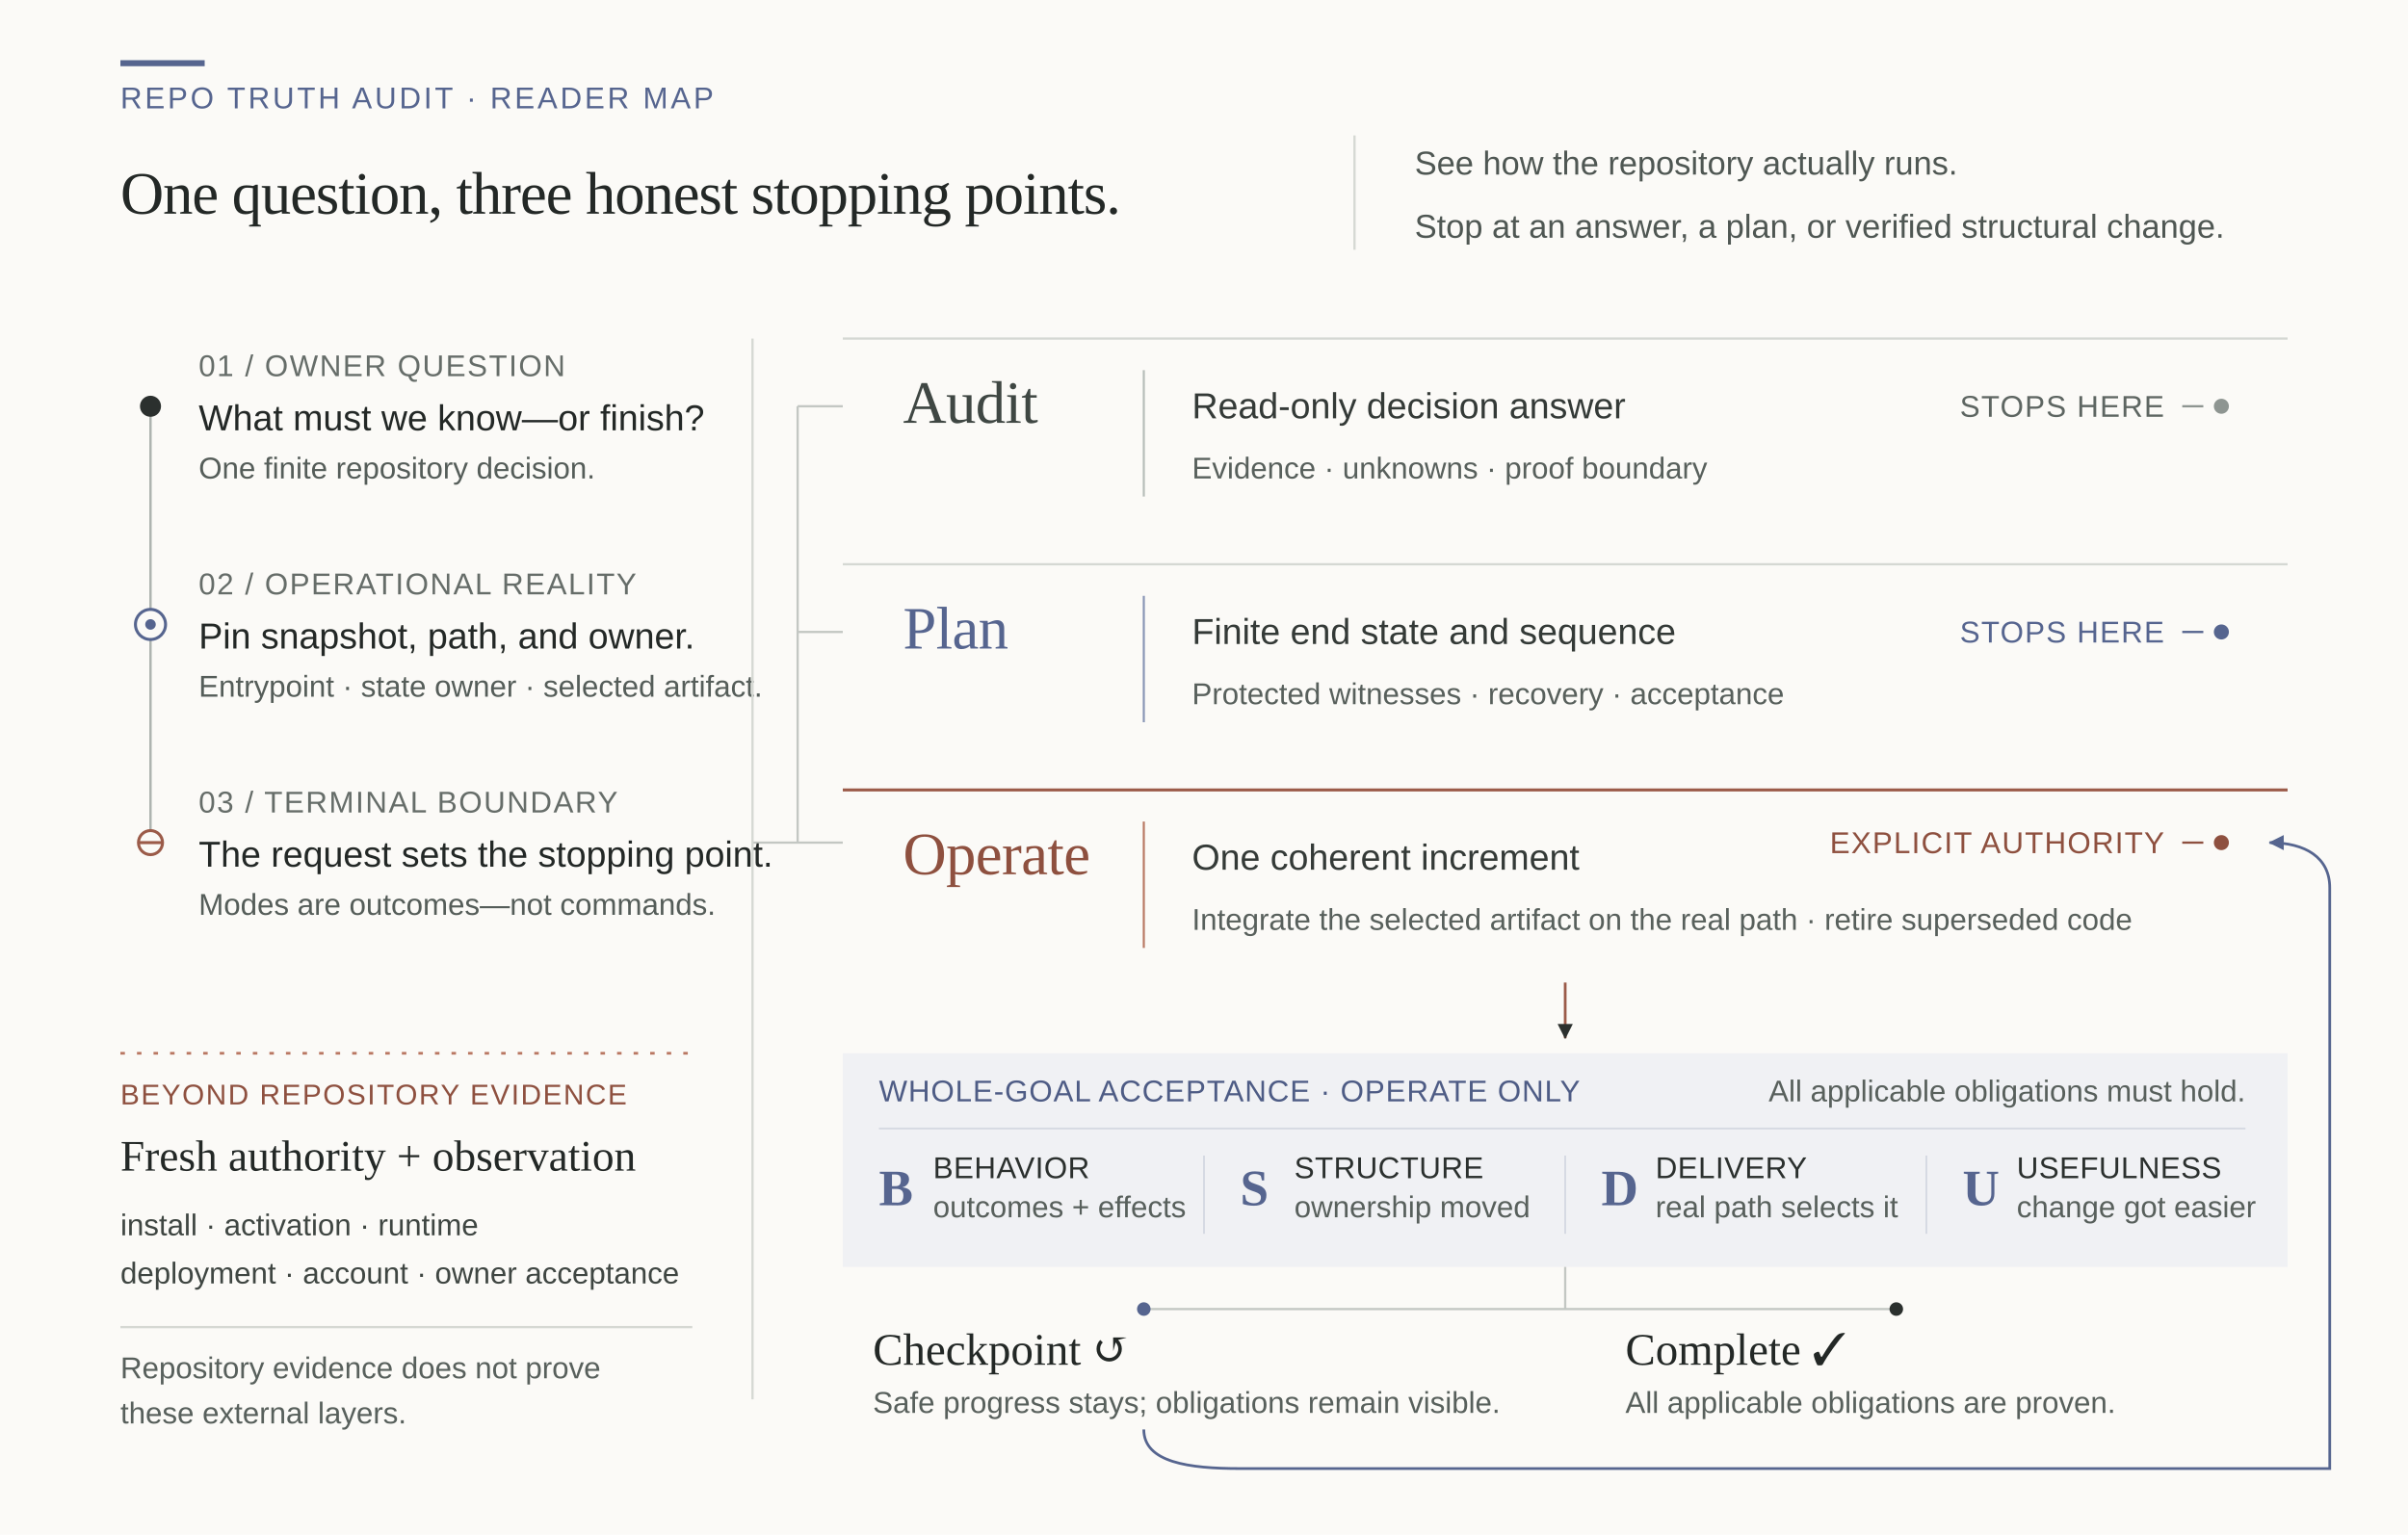
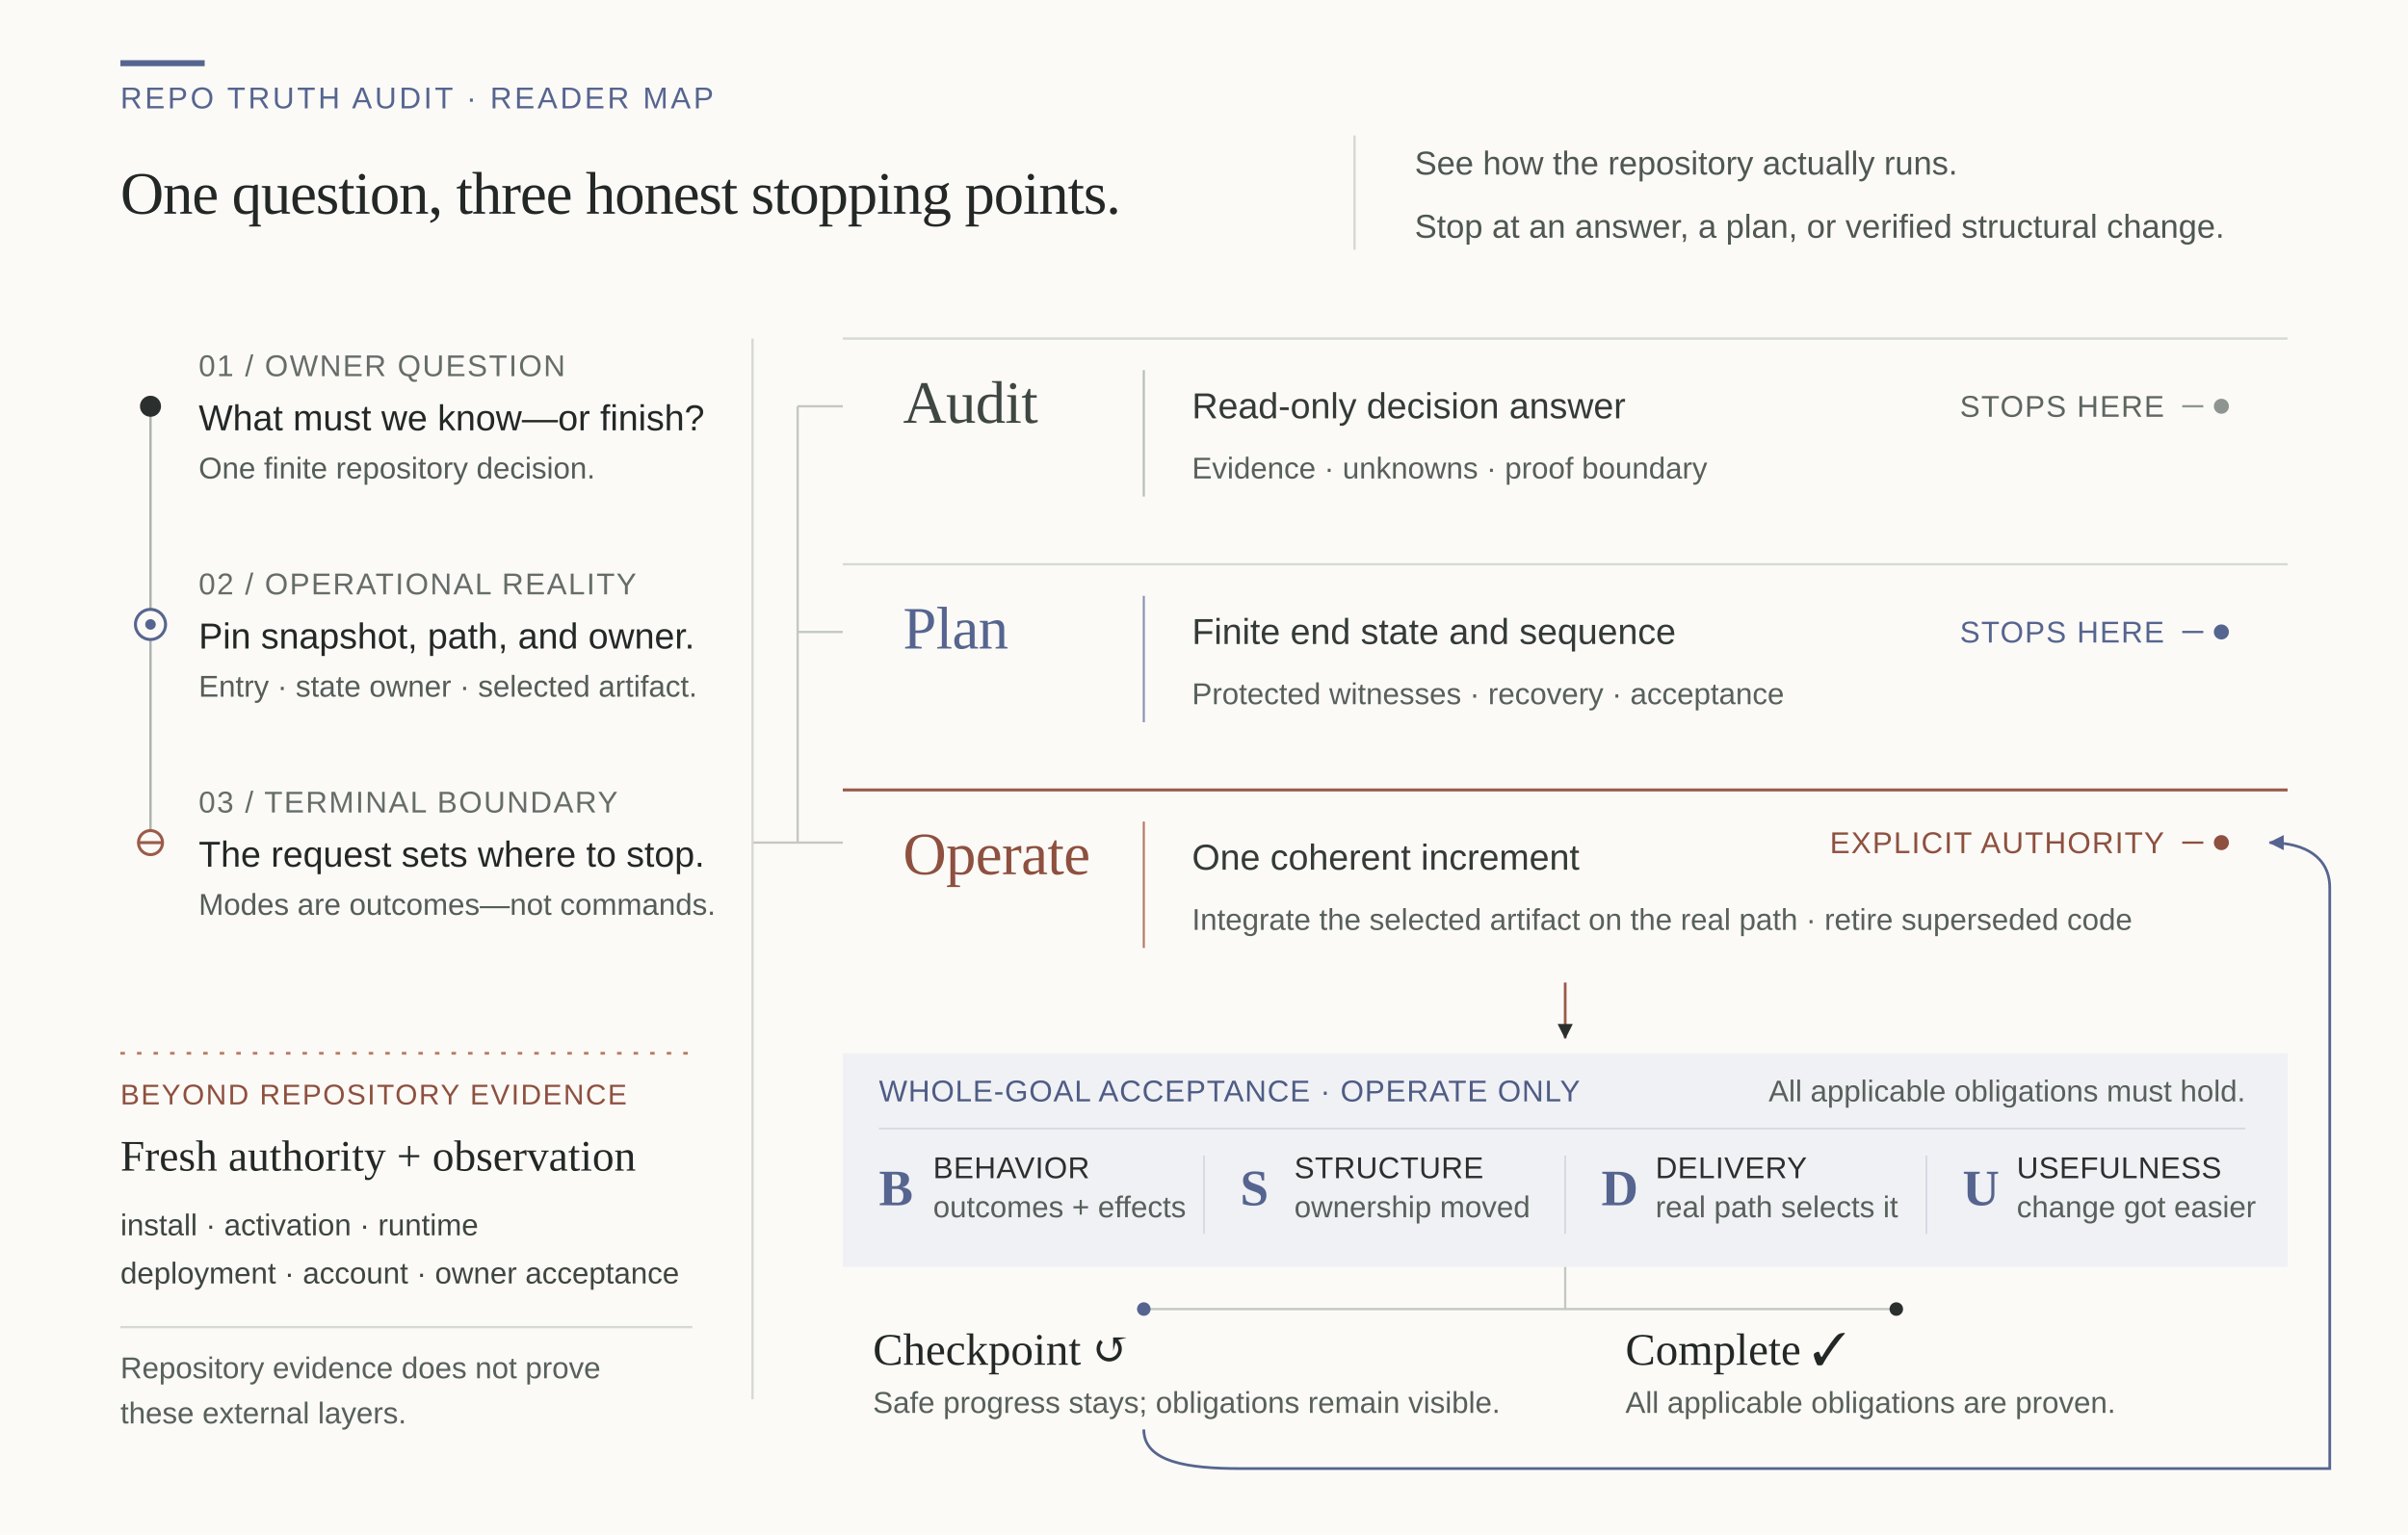
<svg xmlns="http://www.w3.org/2000/svg" width="1600" height="1020" viewBox="0 0 1600 1020" role="img" aria-labelledby="overview-title overview-desc" lang="en">
  <defs>
    <marker id="arrow-ink" viewBox="0 0 10 10" refX="8.5" refY="5" markerWidth="7" markerHeight="7" orient="auto">
      <path d="M1 1L9 5L1 9Z" fill="#2B302E" />
    </marker>
    <marker id="arrow-accent" viewBox="0 0 10 10" refX="8.5" refY="5" markerWidth="7" markerHeight="7" orient="auto">
      <path d="M1 1L9 5L1 9Z" fill="#56658F" />
    </marker>
    <style>
      /* Type grayscale: primary ink, body, support, then metadata. Rules carry the quietest values. */
      .display { font-family: Georgia, "Times New Roman", serif; font-size: 40px; font-weight: 400; letter-spacing: -0.65px; fill: #232826; }
      .subtitle { font-family: "Helvetica Neue", Arial, sans-serif; font-size: 22px; font-weight: 400; fill: #4F5753; }
      .kicker { font-family: "Helvetica Neue", Arial, sans-serif; font-size: 20px; font-weight: 500; letter-spacing: 1.8px; fill: #56658F; }
      .meta { font-family: "Helvetica Neue", Arial, sans-serif; font-size: 20px; font-weight: 500; letter-spacing: 1px; fill: #666D69; }
      .rail-title { font-family: "Helvetica Neue", Arial, sans-serif; font-size: 24px; font-weight: 500; fill: #232826; }
      .rail-body { font-family: "Helvetica Neue", Arial, sans-serif; font-size: 20px; font-weight: 400; fill: #555D59; }
      .mode-title { font-family: Georgia, "Times New Roman", serif; font-size: 40px; font-weight: 400; letter-spacing: -0.35px; }
      .mode-caption { font-family: "Helvetica Neue", Arial, sans-serif; font-size: 24px; font-weight: 500; fill: #343A37; }
      .mode-lead { font-family: "Helvetica Neue", Arial, sans-serif; font-size: 24px; font-weight: 500; fill: #343A37; }
      .support { font-family: "Helvetica Neue", Arial, sans-serif; font-size: 20px; font-weight: 400; fill: #58605C; }
      .status { font-family: "Helvetica Neue", Arial, sans-serif; font-size: 20px; font-weight: 500; letter-spacing: 0.8px; fill: #5E6662; }
      .status-authorized { font-family: "Helvetica Neue", Arial, sans-serif; font-size: 20px; font-weight: 500; letter-spacing: 0.8px; fill: #8E503F; }
      .audit-ink { fill: #3F4743; }
      .plan-ink { fill: #56658F; }
      .operate-ink { fill: #8E503F; }
      .accept-head { font-family: "Helvetica Neue", Arial, sans-serif; font-size: 20px; font-weight: 500; letter-spacing: 0.6px; fill: #4E5C85; }
      .accept-letter { font-family: Georgia, "Times New Roman", serif; font-size: 34px; font-weight: 600; fill: #56658F; }
      .accept-title { font-family: "Helvetica Neue", Arial, sans-serif; font-size: 20px; font-weight: 500; letter-spacing: 0.3px; fill: #2B302E; }
      .outcome { font-family: Georgia, "Times New Roman", serif; font-size: 30px; font-weight: 400; fill: #232826; }
      .external-kicker { font-family: "Helvetica Neue", Arial, sans-serif; font-size: 19px; font-weight: 500; letter-spacing: 1px; fill: #8E503F; }
      .external-title { font-family: Georgia, "Times New Roman", serif; font-size: 29px; font-weight: 400; fill: #232826; }
      .external-list { font-family: "Helvetica Neue", Arial, sans-serif; font-size: 20px; font-weight: 500; fill: #3F4642; }
      .hairline { stroke: #D5D8D3; stroke-width: 1.5; vector-effect: non-scaling-stroke; }
      .spine { fill: none; stroke: #AEB4B0; stroke-width: 1.6; vector-effect: non-scaling-stroke; }
      .branch { fill: none; stroke: #C3C7C3; stroke-width: 1.5; vector-effect: non-scaling-stroke; }
      .operate-line { fill: none; stroke: #9B5B49; stroke-width: 2; vector-effect: non-scaling-stroke; }
      .return { fill: none; stroke: #56658F; stroke-width: 1.8; marker-end: url(#arrow-accent); vector-effect: non-scaling-stroke; }
    </style>
  </defs>
  <rect width="1600" height="1020" fill="#FBFAF7" />
  <g id="diagram-header" data-readability-background="#FBFAF7">
    <line x1="80" y1="42" x2="136" y2="42" stroke="#56658F" stroke-width="4" />
    <text x="80" y="72" class="kicker" data-readability="supporting">REPO TRUTH AUDIT · READER MAP</text>
    <text x="80" y="142" class="display" data-readability="critical">One question, three honest stopping points.</text>
    <line x1="900" y1="90" x2="900" y2="166" class="hairline" />
    <text x="940" y="116" class="subtitle">See how the repository actually runs.</text>
    <text x="940" y="158" class="subtitle">Stop at an answer, a plan, or verified structural change.</text>
  </g>
  <g id="common-path" data-readability-background="#FBFAF7">
    <line x1="100" y1="270" x2="100" y2="560" class="spine" />
    <path d="M500 560H530V270M530 270H560M530 420H560M530 560H560" class="branch" />
  </g>
  <g id="node-question" data-readability-background="#FBFAF7">
    <circle cx="100" cy="270" r="7" fill="#2B302E" />
    <text x="132" y="250" class="meta" data-readability="supporting">01 / OWNER QUESTION</text>
    <text x="132" y="286" class="rail-title">What must we know—or finish?</text>
    <text x="132" y="318" class="rail-body" data-readability="supporting">One finite repository decision.</text>
  </g>
  <g id="node-pin" data-readability-background="#FBFAF7">
    <circle cx="100" cy="415" r="10" fill="#FBFAF7" stroke="#56658F" stroke-width="2" />
    <circle cx="100" cy="415" r="3.5" fill="#56658F" />
    <text x="132" y="395" class="meta" data-readability="supporting">02 / OPERATIONAL REALITY</text>
    <text x="132" y="431" class="rail-title">Pin snapshot, path, and owner.</text>
-     <text x="132" y="463" class="rail-body" data-readability="supporting">Entrypoint · state owner · selected artifact.</text>
+     <text x="132" y="463" class="rail-body" data-readability="supporting">Entry · state owner · selected artifact.</text>
  </g>
  <g id="node-route" data-readability-background="#FBFAF7">
    <circle cx="100" cy="560" r="8" fill="#FBFAF7" stroke="#9B5B49" stroke-width="2" />
    <line x1="92" y1="560" x2="108" y2="560" stroke="#9B5B49" stroke-width="2" />
    <text x="132" y="540" class="meta" data-readability="supporting">03 / TERMINAL BOUNDARY</text>
-     <text x="132" y="576" class="rail-title">The request sets the stopping point.</text>
+     <text x="132" y="576" class="rail-title">The request sets where to stop.</text>
    <text x="132" y="608" class="rail-body" data-readability="supporting">Modes are outcomes—not commands.</text>
  </g>
  <line x1="500" y1="225" x2="500" y2="930" class="hairline" />
  <g id="mode-audit" data-readability-background="#FBFAF7">
    <line x1="560" y1="225" x2="1520" y2="225" class="hairline" />
    <text x="600" y="281" class="mode-title audit-ink">Audit</text>
    <line x1="760" y1="246" x2="760" y2="330" stroke="#B7BDB9" stroke-width="1.4" />
    <text x="792" y="278" class="mode-caption">Read-only decision answer</text>
    <text x="792" y="318" class="support" data-readability="supporting">Evidence · unknowns · proof boundary</text>
    <text x="1438" y="277" text-anchor="end" class="status" data-readability="supporting">STOPS HERE</text>
    <line x1="1450" y1="270" x2="1464" y2="270" stroke="#8E9591" stroke-width="1.5" />
    <circle cx="1476" cy="270" r="5" fill="#8E9591" />
  </g>
  <g id="mode-plan" data-readability-background="#FBFAF7">
    <line x1="560" y1="375" x2="1520" y2="375" class="hairline" />
    <text x="600" y="431" class="mode-title plan-ink">Plan</text>
    <line x1="760" y1="396" x2="760" y2="480" stroke="#8995B5" stroke-width="1.4" />
    <text x="792" y="428" class="mode-caption">Finite end state and sequence</text>
    <text x="792" y="468" class="support" data-readability="supporting">Protected witnesses · recovery · acceptance</text>
    <text x="1438" y="427" text-anchor="end" class="status plan-ink" data-readability="supporting">STOPS HERE</text>
    <line x1="1450" y1="420" x2="1464" y2="420" stroke="#56658F" stroke-width="1.5" />
    <circle cx="1476" cy="420" r="5" fill="#56658F" />
  </g>
  <g id="mode-operate" data-readability-background="#FBFAF7">
    <line x1="560" y1="525" x2="1520" y2="525" class="operate-line" />
    <text x="600" y="581" class="mode-title operate-ink">Operate</text>
    <line x1="760" y1="546" x2="760" y2="630" stroke="#B97863" stroke-width="1.4" />
    <text x="792" y="578" class="mode-caption">One coherent increment</text>
    <text x="792" y="618" class="support" data-readability="supporting">Integrate the selected artifact on the real path · retire superseded code</text>
    <text x="1438" y="567" text-anchor="end" class="status-authorized" data-readability="supporting">EXPLICIT AUTHORITY</text>
    <line x1="1450" y1="560" x2="1464" y2="560" stroke="#8E503F" stroke-width="1.5" />
    <circle cx="1476" cy="560" r="5" fill="#8E503F" />
    <path d="M1040 653V690" stroke="#9B5B49" stroke-width="1.8" fill="none" marker-end="url(#arrow-ink)" />
  </g>
  <g id="acceptance" data-readability-background="#F0F1F4">
    <rect x="560" y="700" width="960" height="142" fill="#F0F1F4" />
    <text x="584" y="732" class="accept-head" data-readability="supporting">WHOLE-GOAL ACCEPTANCE · OPERATE ONLY</text>
    <text x="1492" y="732" text-anchor="end" class="support" data-readability="supporting">All applicable obligations must hold.</text>
    <line x1="584" y1="750" x2="1492" y2="750" stroke="#D5D9E2" stroke-width="1.2" />
  </g>
  <g id="acceptance-behavior" data-readability-background="#F0F1F4">
    <text x="584" y="801" class="accept-letter" data-readability="critical">B</text>
    <text x="620" y="783" class="accept-title" data-readability="supporting">BEHAVIOR</text>
    <text x="620" y="809" class="support" data-readability="supporting">outcomes + effects</text>
  </g>
  <g id="acceptance-structure" data-readability-background="#F0F1F4">
    <line x1="800" y1="768" x2="800" y2="820" stroke="#D5D9E2" stroke-width="1.2" />
    <text x="824" y="801" class="accept-letter" data-readability="critical">S</text>
    <text x="860" y="783" class="accept-title" data-readability="supporting">STRUCTURE</text>
    <text x="860" y="809" class="support" data-readability="supporting">ownership moved</text>
  </g>
  <g id="acceptance-delivery" data-readability-background="#F0F1F4">
    <line x1="1040" y1="768" x2="1040" y2="820" stroke="#D5D9E2" stroke-width="1.2" />
    <text x="1064" y="801" class="accept-letter" data-readability="critical">D</text>
    <text x="1100" y="783" class="accept-title" data-readability="supporting">DELIVERY</text>
    <text x="1100" y="809" class="support" data-readability="supporting">real path selects it</text>
  </g>
  <g id="acceptance-usefulness" data-readability-background="#F0F1F4">
    <line x1="1280" y1="768" x2="1280" y2="820" stroke="#D5D9E2" stroke-width="1.2" />
    <text x="1304" y="801" class="accept-letter" data-readability="critical">U</text>
    <text x="1340" y="783" class="accept-title" data-readability="supporting">USEFULNESS</text>
    <text x="1340" y="809" class="support" data-readability="supporting">change got easier</text>
  </g>
  <g id="outcome-branch" data-readability-background="#FBFAF7">
    <path d="M1040 842V870H760M1040 870H1260" class="branch" />
    <circle cx="760" cy="870" r="4.5" fill="#56658F" />
    <circle cx="1260" cy="870" r="4.5" fill="#2B302E" />
  </g>
  <g id="outcome-checkpoint" data-readability-background="#FBFAF7">
    <text x="580" y="907" class="outcome" fill="#56658F">Checkpoint ↺</text>
    <text x="580" y="939" class="support" data-readability="supporting">Safe progress stays; obligations remain visible.</text>
  </g>
  <g id="outcome-complete" data-readability-background="#FBFAF7">
    <text x="1080" y="907" class="outcome">Complete ✓</text>
    <text x="1080" y="939" class="support" data-readability="supporting">All applicable obligations are proven.</text>
  </g>
  <g id="checkpoint-loop" data-readability-background="#FBFAF7">
    <path d="M760 950C760 972 790 976 824 976H1548V590C1548 570 1532 560 1508 560" class="return" />
  </g>
  <g id="external-proof-boundary" data-readability-background="#FBFAF7">
    <line x1="80" y1="700" x2="460" y2="700" stroke="#B97863" stroke-width="1.8" stroke-dasharray="3 8" />
    <text x="80" y="734" class="external-kicker" data-readability="supporting">BEYOND REPOSITORY EVIDENCE</text>
    <text x="80" y="778" class="external-title">Fresh authority + observation</text>
    <text x="80" y="821" class="external-list" data-readability="supporting">install · activation · runtime</text>
    <text x="80" y="853" class="external-list" data-readability="supporting">deployment · account · owner acceptance</text>
    <line x1="80" y1="882" x2="460" y2="882" class="hairline" />
    <text x="80" y="916" class="support" data-readability="supporting">Repository evidence does not prove</text>
    <text x="80" y="946" class="support" data-readability="supporting">these external layers.</text>
  </g>
</svg>
